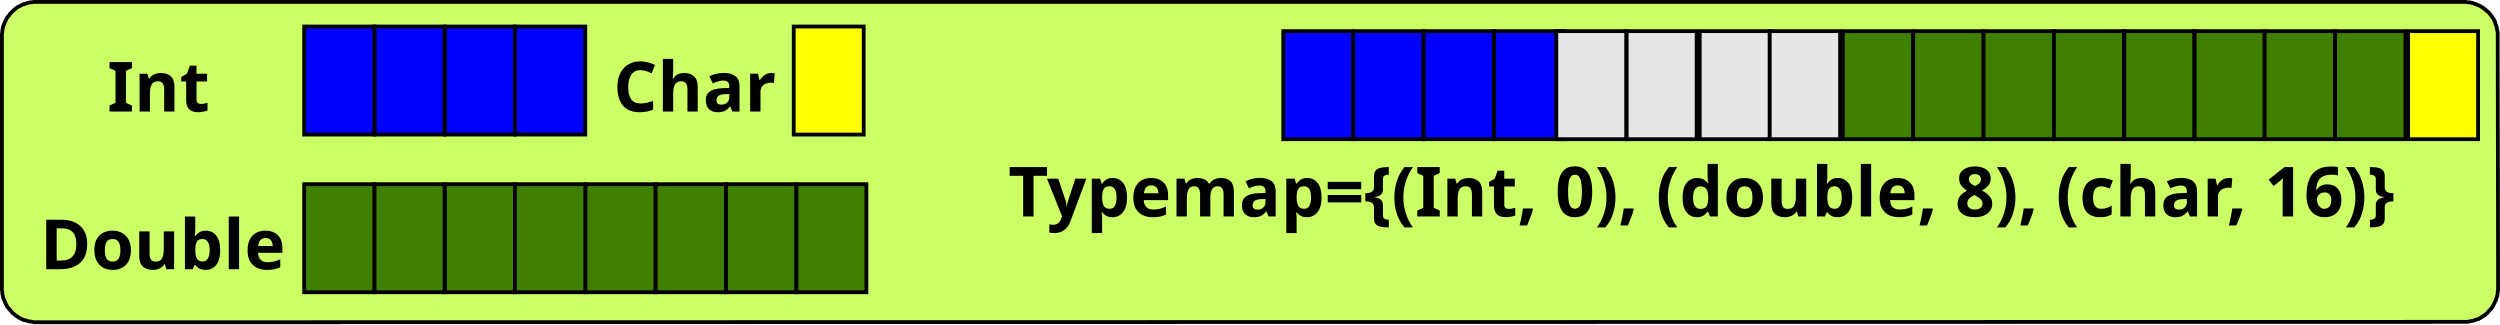
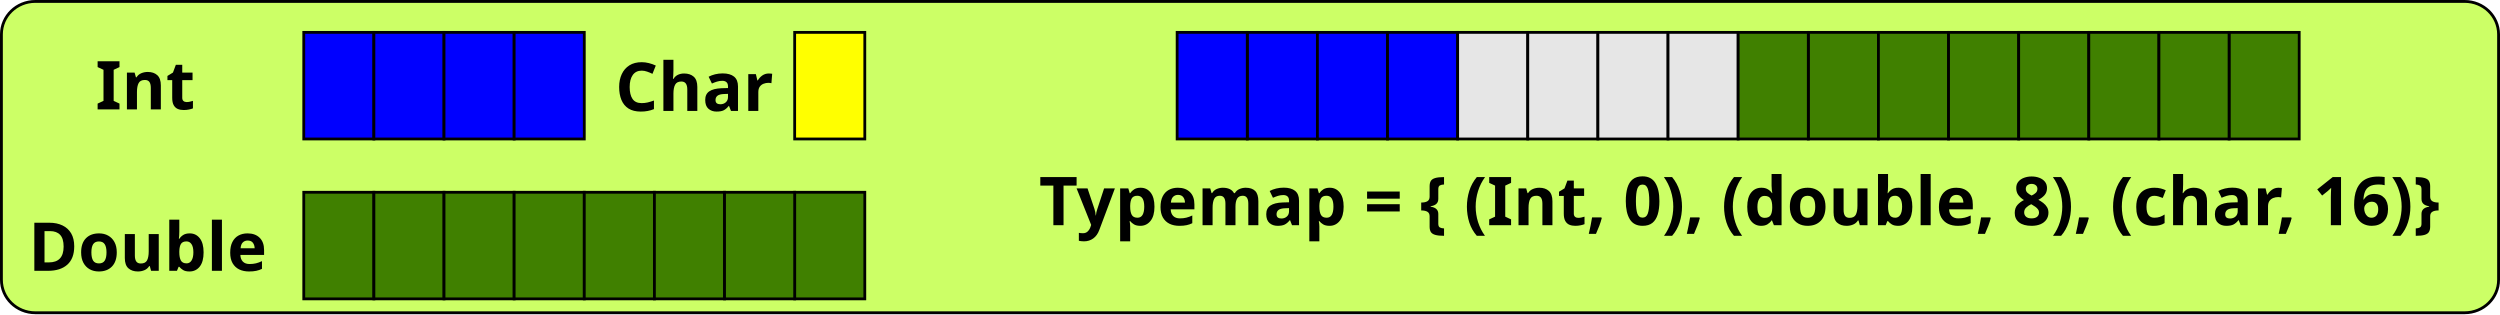
- <svg xmlns="http://www.w3.org/2000/svg" viewBox="0 0 866.787 112.387" height="112.387" width="866.787" xml:space="preserve" id="svg2" version="1.1">
+ <svg xmlns="http://www.w3.org/2000/svg" xmlns:xlink="http://www.w3.org/1999/xlink" viewBox="0 0 891.218 112.001" height="112.001" width="891.218" xml:space="preserve" id="svg2" version="1.1">
  <defs id="defs6">
    <clipPath id="clipPath18" clipPathUnits="userSpaceOnUse">
-       <path style="clip-rule:evenodd" id="path16" d="M 0,-0.2 H 793.6 V 595 H 0 Z" />
+       <path style="clip-rule:evenodd" id="path16" d="M 0,1.2207e-4 H 720 V 450 H 0 Z" />
+     </clipPath>
+     <clipPath id="clipPath80" clipPathUnits="userSpaceOnUse">
+       <path style="clip-rule:evenodd" id="path78" d="M 1.0729e-5,0 H 720 V 450 H 1.0729e-5 Z" />
+     </clipPath>
+     <clipPath id="clipPath92" clipPathUnits="userSpaceOnUse">
+       <path style="clip-rule:evenodd" id="path90" d="M 1.0729e-5,0 H 720 V 450 H 1.0729e-5 Z" />
+     </clipPath>
+     <clipPath id="clipPath168" clipPathUnits="userSpaceOnUse">
+       <path style="clip-rule:evenodd" id="path166" d="M 1.0729e-5,0 H 720 V 450 H 1.0729e-5 Z" />
+     </clipPath>
+     <clipPath id="clipPath184" clipPathUnits="userSpaceOnUse">
+       <path style="clip-rule:evenodd" id="path182" d="M 1.0729e-5,0 H 720 V 450 H 1.0729e-5 Z" />
    </clipPath>
  </defs>
-   <g transform="matrix(1.333333,0,0,-1.333333,-45.873,433.9937)" id="g10">
-     <g id="g12">
-       <g clip-path="url(#clipPath18)" id="g14">
-         <g id="g22" />
-         <g id="g24" />
-         <path id="path26" style="fill:#ccff66;fill-opacity:1;fill-rule:evenodd;stroke:none" d="m 34.9,316.2 v 0 0.4 l 0.1,0.5 v 0.4 l 0.1,0.5 0.1,0.5 0.1,0.4 0.2,0.4 0.2,0.5 0.2,0.4 0.2,0.4 0.2,0.4 0.3,0.3 0.3,0.4 0.3,0.4 0.3,0.3 0.3,0.3 0.4,0.3 0.3,0.3 0.4,0.3 0.4,0.2 0.4,0.2 0.4,0.2 0.4,0.2 0.5,0.1 0.4,0.2 0.5,0.1 0.4,0.1 h 0.5 l 0.4,0.1 h 0.5 631.5 v 0 h 0.4 l 0.5,-0.1 h 0.4 l 0.5,-0.1 0.4,-0.1 0.5,-0.2 0.4,-0.1 0.4,-0.2 0.5,-0.2 0.3,-0.2 0.4,-0.2 0.4,-0.3 0.4,-0.3 0.3,-0.3 0.4,-0.3 0.3,-0.3 0.3,-0.4 0.3,-0.4 0.2,-0.3 0.3,-0.4 0.2,-0.4 0.2,-0.4 0.1,-0.5 0.2,-0.4 0.1,-0.4 0.1,-0.5 0.1,-0.5 0.1,-0.4 v -0.5 -0.4 l 0.1,-65.6 v 0 -0.5 l -0.1,-0.4 v -0.5 l -0.1,-0.5 -0.1,-0.4 -0.2,-0.5 -0.1,-0.4 -0.2,-0.4 -0.2,-0.4 -0.2,-0.4 -0.2,-0.4 -0.3,-0.4 -0.3,-0.4 -0.3,-0.3 -0.3,-0.3 -0.3,-0.4 -0.4,-0.3 -0.4,-0.3 -0.3,-0.2 -0.4,-0.2 -0.4,-0.3 -0.4,-0.2 -0.5,-0.1 -0.4,-0.2 -0.4,-0.1 -0.5,-0.1 -0.5,-0.1 -0.4,-0.1 h -0.5 -0.4 L 43.7,241.7 v 0 h -0.5 l -0.4,0.1 -0.5,0.1 h -0.4 l -0.5,0.2 -0.4,0.1 -0.5,0.1 -0.4,0.2 -0.4,0.2 -0.4,0.2 -0.4,0.3 -0.4,0.2 -0.3,0.3 -0.4,0.3 -0.3,0.3 -0.3,0.4 -0.3,0.3 -0.3,0.4 -0.3,0.3 -0.2,0.4 -0.2,0.4 -0.2,0.5 -0.2,0.4 -0.2,0.4 -0.1,0.5 -0.1,0.4 -0.1,0.5 v 0.4 l -0.1,0.5 v 0.4 z m 0,8.8 z M 684,241.7 Z" />
-         <g id="g28">
-           <path id="path30" style="fill:none;stroke:#000000;stroke-width:0.99;stroke-linecap:butt;stroke-linejoin:miter;stroke-miterlimit:7.661;stroke-dasharray:none;stroke-opacity:1" d="m 34.9,316.2 v 0 0.4 l 0.1,0.5 v 0.4 l 0.1,0.5 0.1,0.5 0.1,0.4 0.2,0.4 0.2,0.5 0.2,0.4 0.2,0.4 0.2,0.4 0.3,0.3 0.3,0.4 0.3,0.4 0.3,0.3 0.3,0.3 0.4,0.3 0.3,0.3 0.4,0.3 0.4,0.2 0.4,0.2 0.4,0.2 0.4,0.2 0.5,0.1 0.4,0.2 0.5,0.1 0.4,0.1 h 0.5 l 0.4,0.1 h 0.5 631.5 v 0 h 0.4 l 0.5,-0.1 h 0.4 l 0.5,-0.1 0.4,-0.1 0.5,-0.2 0.4,-0.1 0.4,-0.2 0.5,-0.2 0.3,-0.2 0.4,-0.2 0.4,-0.3 0.4,-0.3 0.3,-0.3 0.4,-0.3 0.3,-0.3 0.3,-0.4 0.3,-0.4 0.2,-0.3 0.3,-0.4 0.2,-0.4 0.2,-0.4 0.1,-0.5 0.2,-0.4 0.1,-0.4 0.1,-0.5 0.1,-0.5 0.1,-0.4 v -0.5 -0.4 l 0.1,-65.6 v 0 -0.5 l -0.1,-0.4 v -0.5 l -0.1,-0.5 -0.1,-0.4 -0.2,-0.5 -0.1,-0.4 -0.2,-0.4 -0.2,-0.4 -0.2,-0.4 -0.2,-0.4 -0.3,-0.4 -0.3,-0.4 -0.3,-0.3 -0.3,-0.3 -0.3,-0.4 -0.4,-0.3 -0.4,-0.3 -0.3,-0.2 -0.4,-0.2 -0.4,-0.3 -0.4,-0.2 -0.5,-0.1 -0.4,-0.2 -0.4,-0.1 -0.5,-0.1 -0.5,-0.1 -0.4,-0.1 h -0.5 -0.4 L 43.7,241.7 v 0 h -0.5 l -0.4,0.1 -0.5,0.1 h -0.4 l -0.5,0.2 -0.4,0.1 -0.5,0.1 -0.4,0.2 -0.4,0.2 -0.4,0.2 -0.4,0.3 -0.4,0.2 -0.3,0.3 -0.4,0.3 -0.3,0.3 -0.3,0.4 -0.3,0.3 -0.3,0.4 -0.3,0.3 -0.2,0.4 -0.2,0.4 -0.2,0.5 -0.2,0.4 -0.2,0.4 -0.1,0.5 -0.1,0.4 -0.1,0.5 v 0.4 l -0.1,0.5 v 0.4 z" />
-         </g>
-         <g id="g32">
-           <path id="path34" style="fill:none;stroke:#000000;stroke-width:0.99;stroke-linecap:butt;stroke-linejoin:miter;stroke-miterlimit:7.661;stroke-dasharray:none;stroke-opacity:1" d="M 34.9,325 Z" />
-         </g>
-         <g id="g36">
-           <path id="path38" style="fill:none;stroke:#000000;stroke-width:0.99;stroke-linecap:butt;stroke-linejoin:miter;stroke-miterlimit:7.661;stroke-dasharray:none;stroke-opacity:1" d="M 684,241.7 Z" />
-         </g>
-         <path id="path40" style="fill:#408000;fill-opacity:1;fill-rule:evenodd;stroke:none" d="m 195.8,249.5 h -9.2 v 28.1 h 18.3 v -28.1 z" />
-         <g id="g42">
-           <path id="path44" style="fill:none;stroke:#000000;stroke-width:0.99;stroke-linecap:butt;stroke-linejoin:miter;stroke-miterlimit:7.661;stroke-dasharray:none;stroke-opacity:1" d="m 195.8,249.5 h -9.2 v 28.1 h 18.3 v -28.1 z" />
-         </g>
-         <path id="path46" style="fill:#408000;fill-opacity:1;fill-rule:evenodd;stroke:none" d="m 214,249.5 h -9.1 v 28.1 h 18.3 v -28.1 z" />
-         <g id="g48">
-           <path id="path50" style="fill:none;stroke:#000000;stroke-width:0.99;stroke-linecap:butt;stroke-linejoin:miter;stroke-miterlimit:7.661;stroke-dasharray:none;stroke-opacity:1" d="m 214,249.5 h -9.1 v 28.1 h 18.3 v -28.1 z" />
-         </g>
-         <path id="path52" style="fill:#408000;fill-opacity:1;fill-rule:evenodd;stroke:none" d="m 232.3,249.5 h -9.1 v 28.1 h 18.3 v -28.1 z" />
-         <g id="g54">
-           <path id="path56" style="fill:none;stroke:#000000;stroke-width:0.99;stroke-linecap:butt;stroke-linejoin:miter;stroke-miterlimit:7.661;stroke-dasharray:none;stroke-opacity:1" d="m 232.3,249.5 h -9.1 v 28.1 h 18.3 v -28.1 z" />
-         </g>
-         <path id="path58" style="fill:#408000;fill-opacity:1;fill-rule:evenodd;stroke:none" d="m 250.6,249.5 h -9.1 v 28.1 h 18.2 v -28.1 z" />
-         <g id="g60">
-           <path id="path62" style="fill:none;stroke:#000000;stroke-width:0.99;stroke-linecap:butt;stroke-linejoin:miter;stroke-miterlimit:7.661;stroke-dasharray:none;stroke-opacity:1" d="m 250.6,249.5 h -9.1 v 28.1 h 18.2 v -28.1 z" />
-         </g>
-         <path id="path64" style="fill:#408000;fill-opacity:1;fill-rule:evenodd;stroke:none" d="m 122.6,249.5 h -9.1 v 28.1 h 18.3 v -28.1 z" />
-         <g id="g66">
-           <path id="path68" style="fill:none;stroke:#000000;stroke-width:0.99;stroke-linecap:butt;stroke-linejoin:miter;stroke-miterlimit:7.661;stroke-dasharray:none;stroke-opacity:1" d="m 122.6,249.5 h -9.1 v 28.1 h 18.3 v -28.1 z" />
-         </g>
-         <path id="path70" style="fill:#408000;fill-opacity:1;fill-rule:evenodd;stroke:none" d="m 140.9,249.5 h -9.1 v 28.1 H 150 v -28.1 z" />
-         <g id="g72">
-           <path id="path74" style="fill:none;stroke:#000000;stroke-width:0.99;stroke-linecap:butt;stroke-linejoin:miter;stroke-miterlimit:7.661;stroke-dasharray:none;stroke-opacity:1" d="m 140.9,249.5 h -9.1 v 28.1 H 150 v -28.1 z" />
-         </g>
-         <path id="path76" style="fill:#408000;fill-opacity:1;fill-rule:evenodd;stroke:none" d="m 159.2,249.5 h -9.1 v 28.1 h 18.2 v -28.1 z" />
-         <g id="g78">
-           <path id="path80" style="fill:none;stroke:#000000;stroke-width:0.99;stroke-linecap:butt;stroke-linejoin:miter;stroke-miterlimit:7.661;stroke-dasharray:none;stroke-opacity:1" d="m 159.2,249.5 h -9.1 v 28.1 h 18.2 v -28.1 z" />
-         </g>
-         <path id="path82" style="fill:#408000;fill-opacity:1;fill-rule:evenodd;stroke:none" d="m 177.5,249.5 h -9.2 v 28.1 h 18.3 v -28.1 z" />
-         <g id="g84">
-           <path id="path86" style="fill:none;stroke:#000000;stroke-width:0.99;stroke-linecap:butt;stroke-linejoin:miter;stroke-miterlimit:7.661;stroke-dasharray:none;stroke-opacity:1" d="m 177.5,249.5 h -9.2 v 28.1 h 18.3 v -28.1 z" />
-         </g>
-         <path id="path88" style="fill:#0000ff;fill-opacity:1;fill-rule:evenodd;stroke:none" d="m 122.6,290.5 h -9.1 v 28.1 h 18.3 v -28.1 z" />
-         <g id="g90">
-           <path id="path92" style="fill:none;stroke:#000000;stroke-width:0.99;stroke-linecap:butt;stroke-linejoin:miter;stroke-miterlimit:7.661;stroke-dasharray:none;stroke-opacity:1" d="m 122.6,290.5 h -9.1 v 28.1 h 18.3 v -28.1 z" />
-         </g>
-         <path id="path94" style="fill:#0000ff;fill-opacity:1;fill-rule:evenodd;stroke:none" d="m 140.9,290.5 h -9.1 v 28.1 H 150 v -28.1 z" />
-         <g id="g96">
-           <path id="path98" style="fill:none;stroke:#000000;stroke-width:0.99;stroke-linecap:butt;stroke-linejoin:miter;stroke-miterlimit:7.661;stroke-dasharray:none;stroke-opacity:1" d="m 140.9,290.5 h -9.1 v 28.1 H 150 v -28.1 z" />
-         </g>
-         <path id="path100" style="fill:#0000ff;fill-opacity:1;fill-rule:evenodd;stroke:none" d="m 159.2,290.5 h -9.1 v 28.1 h 18.2 v -28.1 z" />
-         <g id="g102">
-           <path id="path104" style="fill:none;stroke:#000000;stroke-width:0.99;stroke-linecap:butt;stroke-linejoin:miter;stroke-miterlimit:7.661;stroke-dasharray:none;stroke-opacity:1" d="m 159.2,290.5 h -9.1 v 28.1 h 18.2 v -28.1 z" />
-         </g>
-         <path id="path106" style="fill:#0000ff;fill-opacity:1;fill-rule:evenodd;stroke:none" d="m 177.5,290.5 h -9.2 v 28.1 h 18.3 v -28.1 z" />
-         <g id="g108">
-           <path id="path110" style="fill:none;stroke:#000000;stroke-width:0.99;stroke-linecap:butt;stroke-linejoin:miter;stroke-miterlimit:7.661;stroke-dasharray:none;stroke-opacity:1" d="m 177.5,290.5 h -9.2 v 28.1 h 18.3 v -28.1 z" />
-         </g>
-         <g id="g112">
-           <text id="text116" style="font-variant:normal;font-weight:bold;font-size:18px;font-family:Carlito;-inkscape-font-specification:Carlito-Bold;writing-mode:lr-tb;fill:#000000;fill-opacity:1;fill-rule:nonzero;stroke:none" transform="matrix(1,0,0,-1,62.3,296.5)">
-             <tspan id="tspan114" y="0" x="0 4.788 14.292">Int</tspan>
-           </text>
-         </g>
-         <g id="g118">
-           <text id="text122" style="font-variant:normal;font-weight:bold;font-size:18px;font-family:Carlito;-inkscape-font-specification:Carlito-Bold;writing-mode:lr-tb;fill:#000000;fill-opacity:1;fill-rule:nonzero;stroke:none" transform="matrix(1,0,0,-1,44.8,255.5)">
-             <tspan id="tspan120" y="0" x="0 11.376 21.06 30.654 40.248 44.73">Double</tspan>
-           </text>
-         </g>
-         <path id="path124" style="fill:#408000;fill-opacity:1;fill-rule:evenodd;stroke:none" d="m 595.9,289.3 h -9.1 v 28.1 H 605 v -28.1 z" />
-         <g id="g126">
-           <path id="path128" style="fill:none;stroke:#000000;stroke-width:0.99;stroke-linecap:butt;stroke-linejoin:miter;stroke-miterlimit:7.661;stroke-dasharray:none;stroke-opacity:1" d="m 595.9,289.3 h -9.1 v 28.1 H 605 v -28.1 z" />
-         </g>
-         <path id="path130" style="fill:#408000;fill-opacity:1;fill-rule:evenodd;stroke:none" d="m 614.2,289.3 h -9.1 v 28.1 h 18.2 v -28.1 z" />
-         <g id="g132">
-           <path id="path134" style="fill:none;stroke:#000000;stroke-width:0.99;stroke-linecap:butt;stroke-linejoin:miter;stroke-miterlimit:7.661;stroke-dasharray:none;stroke-opacity:1" d="m 614.2,289.3 h -9.1 v 28.1 h 18.2 v -28.1 z" />
-         </g>
-         <path id="path136" style="fill:#408000;fill-opacity:1;fill-rule:evenodd;stroke:none" d="m 632.5,289.3 h -9.2 v 28.1 h 18.3 v -28.1 z" />
-         <g id="g138">
-           <path id="path140" style="fill:none;stroke:#000000;stroke-width:0.99;stroke-linecap:butt;stroke-linejoin:miter;stroke-miterlimit:7.661;stroke-dasharray:none;stroke-opacity:1" d="m 632.5,289.3 h -9.2 v 28.1 h 18.3 v -28.1 z" />
-         </g>
-         <path id="path142" style="fill:#408000;fill-opacity:1;fill-rule:evenodd;stroke:none" d="m 650.7,289.3 h -9.1 v 28.1 h 18.3 v -28.1 z" />
-         <g id="g144">
-           <path id="path146" style="fill:none;stroke:#000000;stroke-width:0.99;stroke-linecap:butt;stroke-linejoin:miter;stroke-miterlimit:7.661;stroke-dasharray:none;stroke-opacity:1" d="m 650.7,289.3 h -9.1 v 28.1 h 18.3 v -28.1 z" />
-         </g>
-         <path id="path148" style="fill:#408000;fill-opacity:1;fill-rule:evenodd;stroke:none" d="m 522.8,289.3 h -9.2 v 28.1 h 18.3 v -28.1 z" />
-         <g id="g150">
-           <path id="path152" style="fill:none;stroke:#000000;stroke-width:0.99;stroke-linecap:butt;stroke-linejoin:miter;stroke-miterlimit:7.661;stroke-dasharray:none;stroke-opacity:1" d="m 522.8,289.3 h -9.2 v 28.1 h 18.3 v -28.1 z" />
-         </g>
-         <path id="path154" style="fill:#408000;fill-opacity:1;fill-rule:evenodd;stroke:none" d="m 541,289.3 h -9.1 v 28.1 h 18.3 v -28.1 z" />
-         <g id="g156">
-           <path id="path158" style="fill:none;stroke:#000000;stroke-width:0.99;stroke-linecap:butt;stroke-linejoin:miter;stroke-miterlimit:7.661;stroke-dasharray:none;stroke-opacity:1" d="m 541,289.3 h -9.1 v 28.1 h 18.3 v -28.1 z" />
-         </g>
-         <path id="path160" style="fill:#408000;fill-opacity:1;fill-rule:evenodd;stroke:none" d="m 559.3,289.3 h -9.1 v 28.1 h 18.3 v -28.1 z" />
-         <g id="g162">
-           <path id="path164" style="fill:none;stroke:#000000;stroke-width:0.99;stroke-linecap:butt;stroke-linejoin:miter;stroke-miterlimit:7.661;stroke-dasharray:none;stroke-opacity:1" d="m 559.3,289.3 h -9.1 v 28.1 h 18.3 v -28.1 z" />
-         </g>
-         <path id="path166" style="fill:#408000;fill-opacity:1;fill-rule:evenodd;stroke:none" d="m 577.6,289.3 h -9.1 v 28.1 h 18.2 v -28.1 z" />
-         <g id="g168">
-           <path id="path170" style="fill:none;stroke:#000000;stroke-width:0.99;stroke-linecap:butt;stroke-linejoin:miter;stroke-miterlimit:7.661;stroke-dasharray:none;stroke-opacity:1" d="m 577.6,289.3 h -9.1 v 28.1 h 18.2 v -28.1 z" />
-         </g>
-         <path id="path172" style="fill:#0000ff;fill-opacity:1;fill-rule:evenodd;stroke:none" d="m 377.2,289.3 h -9.1 v 28.1 h 18.2 v -28.1 z" />
-         <g id="g174">
-           <path id="path176" style="fill:none;stroke:#000000;stroke-width:0.99;stroke-linecap:butt;stroke-linejoin:miter;stroke-miterlimit:7.661;stroke-dasharray:none;stroke-opacity:1" d="m 377.2,289.3 h -9.1 v 28.1 h 18.2 v -28.1 z" />
-         </g>
-         <path id="path178" style="fill:#0000ff;fill-opacity:1;fill-rule:evenodd;stroke:none" d="m 395.5,289.3 h -9.2 v 28.1 h 18.3 v -28.1 z" />
-         <g id="g180">
-           <path id="path182" style="fill:none;stroke:#000000;stroke-width:0.99;stroke-linecap:butt;stroke-linejoin:miter;stroke-miterlimit:7.661;stroke-dasharray:none;stroke-opacity:1" d="m 395.5,289.3 h -9.2 v 28.1 h 18.3 v -28.1 z" />
-         </g>
-         <path id="path184" style="fill:#0000ff;fill-opacity:1;fill-rule:evenodd;stroke:none" d="m 413.7,289.3 h -9.1 v 28.1 h 18.3 v -28.1 z" />
-         <g id="g186">
-           <path id="path188" style="fill:none;stroke:#000000;stroke-width:0.99;stroke-linecap:butt;stroke-linejoin:miter;stroke-miterlimit:7.661;stroke-dasharray:none;stroke-opacity:1" d="m 413.7,289.3 h -9.1 v 28.1 h 18.3 v -28.1 z" />
-         </g>
-         <path id="path190" style="fill:#0000ff;fill-opacity:1;fill-rule:evenodd;stroke:none" d="m 432,289.3 h -9.1 v 28.1 h 18.3 v -28.1 z" />
-         <g id="g192">
-           <path id="path194" style="fill:none;stroke:#000000;stroke-width:0.99;stroke-linecap:butt;stroke-linejoin:miter;stroke-miterlimit:7.661;stroke-dasharray:none;stroke-opacity:1" d="m 432,289.3 h -9.1 v 28.1 h 18.3 v -28.1 z" />
-         </g>
-         <path id="path196" style="fill:#e6e6e6;fill-opacity:1;fill-rule:evenodd;stroke:none" d="m 448.2,289.3 h -9.1 v 28.1 h 18.2 v -28.1 z" />
-         <g id="g198">
-           <path id="path200" style="fill:none;stroke:#000000;stroke-width:0.99;stroke-linecap:butt;stroke-linejoin:miter;stroke-miterlimit:7.661;stroke-dasharray:none;stroke-opacity:1" d="m 448.2,289.3 h -9.1 v 28.1 h 18.2 v -28.1 z" />
-         </g>
-         <path id="path202" style="fill:#e6e6e6;fill-opacity:1;fill-rule:evenodd;stroke:none" d="m 466.5,289.3 h -9.1 v 28.1 h 18.2 v -28.1 z" />
-         <g id="g204">
-           <path id="path206" style="fill:none;stroke:#000000;stroke-width:0.99;stroke-linecap:butt;stroke-linejoin:miter;stroke-miterlimit:7.661;stroke-dasharray:none;stroke-opacity:1" d="m 466.5,289.3 h -9.1 v 28.1 h 18.2 v -28.1 z" />
-         </g>
-         <path id="path208" style="fill:#e6e6e6;fill-opacity:1;fill-rule:evenodd;stroke:none" d="m 485.5,289.3 h -9.1 v 28.1 h 18.2 v -28.1 z" />
-         <g id="g210">
-           <path id="path212" style="fill:none;stroke:#000000;stroke-width:0.99;stroke-linecap:butt;stroke-linejoin:miter;stroke-miterlimit:7.661;stroke-dasharray:none;stroke-opacity:1" d="m 485.5,289.3 h -9.1 v 28.1 h 18.2 v -28.1 z" />
-         </g>
-         <path id="path214" style="fill:#e6e6e6;fill-opacity:1;fill-rule:evenodd;stroke:none" d="m 503.8,289.3 h -9.2 v 28.1 h 18.3 v -28.1 z" />
-         <g id="g216">
-           <path id="path218" style="fill:none;stroke:#000000;stroke-width:0.99;stroke-linecap:butt;stroke-linejoin:miter;stroke-miterlimit:7.661;stroke-dasharray:none;stroke-opacity:1" d="m 503.8,289.3 h -9.2 v 28.1 h 18.3 v -28.1 z" />
-         </g>
-         <g id="g220">
-           <text id="text224" style="font-variant:normal;font-weight:bold;font-size:18px;font-family:Carlito;-inkscape-font-specification:Carlito-Bold;writing-mode:lr-tb;fill:#000000;fill-opacity:1;fill-rule:nonzero;stroke:none" transform="matrix(1,0,0,-1,296.6,269.2)">
-             <tspan id="tspan222" y="0" x="0 8.406 16.902 26.496 35.586 50.274 59.076 68.76 77.652 83.934 89.532 94.32 103.824 110.016 114.696 118.782 127.89 133.578 138.186 142.272 147.96 157.554 167.238 176.832 186.426 190.818 199.908 204.588 208.674 217.782 223.47 228.078 232.164 237.852 245.358 254.952 263.826 268.83 273.51 277.596 286.704 295.884 301.482">Typemap={(Int, 0), (double, 8), (char, 16)}</tspan>
-           </text>
-         </g>
-         <path id="path226" style="fill:#ffff00;fill-opacity:1;fill-rule:evenodd;stroke:none" d="m 249.9,290.5 h -9.1 v 28.1 H 259 v -28.1 z" />
-         <g id="g228">
-           <path id="path230" style="fill:none;stroke:#000000;stroke-width:0.99;stroke-linecap:butt;stroke-linejoin:miter;stroke-miterlimit:7.661;stroke-dasharray:none;stroke-opacity:1" d="m 249.9,290.5 h -9.1 v 28.1 H 259 v -28.1 z" />
-         </g>
-         <g id="g232">
-           <text id="text236" style="font-variant:normal;font-weight:bold;font-size:18px;font-family:Carlito;-inkscape-font-specification:Carlito-Bold;writing-mode:lr-tb;fill:#000000;fill-opacity:1;fill-rule:nonzero;stroke:none" transform="matrix(1,0,0,-1,193.9,296.5)">
-             <tspan id="tspan234" y="0" x="0 9.396 18.99 27.864">Char</tspan>
-           </text>
-         </g>
-         <path id="path238" style="fill:#ffff00;fill-opacity:1;fill-rule:evenodd;stroke:none" d="m 669.7,289.3 h -9.1 v 28.1 h 18.2 v -28.1 z" />
-         <g id="g240">
-           <path id="path242" style="fill:none;stroke:#000000;stroke-width:0.99;stroke-linecap:butt;stroke-linejoin:miter;stroke-miterlimit:7.661;stroke-dasharray:none;stroke-opacity:1" d="m 669.7,289.3 h -9.1 v 28.1 h 18.2 v -28.1 z" />
-         </g>
-       </g>
-     </g>
+   <path d="m 0.508,12.226 c 0,-6.479 5.401,-11.718 12.063,-11.718 H 878.635 c 6.669,0 12.075,5.239 12.075,11.718 v 87.535 c 0,6.479 -5.406,11.732 -12.075,11.732 H 12.57 c -6.662,0 -12.063,-5.253 -12.063,-11.732 z" style="fill:#ccff66;fill-opacity:1;stroke:#000000;stroke-width:1.015;stroke-linecap:butt;stroke-linejoin:miter;stroke-miterlimit:10;stroke-dasharray:none;stroke-opacity:1" id="path24" />
+   <path id="path9728" style="fill:#ffff00;fill-opacity:1;stroke:#000000;stroke-width:1.001;stroke-linecap:butt;stroke-linejoin:miter;stroke-miterlimit:10;stroke-dasharray:none;stroke-opacity:1" d="m 283.289,49.543 h 25 v -38 h -25 z" />
+   <g id="g9754" transform="translate(2.521008,-152.521)">
+     <path id="path60" style="fill:#0000ff;fill-opacity:1;stroke:#000000;stroke-width:1.001;stroke-linecap:butt;stroke-linejoin:miter;stroke-miterlimit:10;stroke-dasharray:none;stroke-opacity:1" d="m 105.768,202.064 h 25 v -38 h -25 z" />
+     <use transform="translate(25)" height="100%" width="100%" id="use9730" xlink:href="#path60" y="0" x="0" />
+     <use transform="translate(50)" x="0" y="0" xlink:href="#path60" id="use9732" width="100%" height="100%" />
+     <use transform="translate(75)" height="100%" width="100%" id="use9734" xlink:href="#path60" y="0" x="0" />
  </g>
+   <g id="g9764" transform="translate(1.260498,-152.521)">
+     <path id="path44" style="fill:#408000;fill-opacity:1;stroke:#000000;stroke-width:1.001;stroke-linecap:butt;stroke-linejoin:miter;stroke-miterlimit:10;stroke-dasharray:none;stroke-opacity:1" d="m 107.028,259.064 h 25 v -38 h -25 z" />
+     <use transform="translate(25)" height="100%" width="100%" id="use9736" xlink:href="#path44" y="0" x="0" />
+     <use transform="translate(50)" x="0" y="0" xlink:href="#path44" id="use9738" width="100%" height="100%" />
+     <use transform="translate(75)" x="0" y="0" xlink:href="#path44" id="use9740" width="100%" height="100%" />
+     <use transform="translate(100)" height="100%" width="100%" id="use9742" xlink:href="#path44" y="0" x="0" />
+     <use transform="translate(125)" height="100%" width="100%" id="use9744" xlink:href="#path44" y="0" x="0" />
+     <use transform="translate(175)" x="0" y="0" xlink:href="#path44" id="use9746" width="100%" height="100%" />
+     <use transform="translate(150)" height="100%" width="100%" id="use9748" xlink:href="#path44" y="0" x="0" />
+   </g>
+   <g id="g10080" transform="translate(-34.03361,-152.521)">
+     <use x="0" y="0" xlink:href="#path60" id="use10015" width="100%" height="100%" transform="translate(372.8992)" />
+     <use height="100%" width="100%" id="use10017" xlink:href="#path60" y="0" x="0" transform="translate(397.8992)" />
+     <use x="0" y="0" xlink:href="#path60" id="use10019" width="100%" height="100%" transform="translate(422.8992)" />
+     <use transform="translate(347.8992)" height="100%" width="100%" id="use10026" xlink:href="#path60" y="0" x="0" />
+     <path id="path10028" style="fill:#e6e6e6;fill-opacity:1;stroke:#000000;stroke-width:1.001;stroke-linecap:butt;stroke-linejoin:miter;stroke-miterlimit:10;stroke-dasharray:none;stroke-opacity:1" d="m 553.667,202.064 h 25 v -38 h -25 z" />
+     <use height="100%" width="100%" transform="translate(25)" id="use10030" xlink:href="#path10028" y="0" x="0" />
+     <use x="0" y="0" xlink:href="#path10028" id="use10032" transform="translate(50)" width="100%" height="100%" />
+     <use height="100%" width="100%" transform="translate(75)" id="use10034" xlink:href="#path10028" y="0" x="0" />
+     <use x="0" y="0" xlink:href="#path44" id="use10038" width="100%" height="100%" transform="translate(571.6386,-56.99999)" />
+     <use height="100%" width="100%" id="use10040" xlink:href="#path44" y="0" x="0" transform="translate(596.6386,-56.99999)" />
+     <use height="100%" width="100%" id="use10042" xlink:href="#path44" y="0" x="0" transform="translate(621.6386,-56.99999)" />
+     <use x="0" y="0" xlink:href="#path44" id="use10044" width="100%" height="100%" transform="translate(646.6386,-56.99999)" />
+     <use x="0" y="0" xlink:href="#path44" id="use10046" width="100%" height="100%" transform="translate(671.6386,-56.99999)" />
+     <use height="100%" width="100%" id="use10048" xlink:href="#path44" y="0" x="0" transform="translate(721.6386,-56.99999)" />
+     <use x="0" y="0" xlink:href="#path44" id="use10050" width="100%" height="100%" transform="translate(696.6386,-56.99999)" />
+     <use transform="translate(546.6386,-56.99999)" height="100%" width="100%" id="use10054" xlink:href="#path44" y="0" x="0" />
+   </g>
+   <text xml:space="preserve" style="font-style:normal;font-variant:normal;font-weight:bold;font-stretch:normal;font-size:24px;line-height:1.25;font-family:'Noto Sans';-inkscape-font-specification:'Noto Sans, Bold';font-variant-ligatures:normal;font-variant-caps:normal;font-variant-numeric:normal;font-feature-settings:normal;text-align:start;letter-spacing:0px;word-spacing:0px;writing-mode:lr-tb;text-anchor:start;fill:#000000;fill-opacity:1;stroke:none" x="34.034" y="38.991" id="text10084">
+     <tspan id="tspan10082" x="34.034" y="38.991">Int</tspan>
+   </text>
+   <text xml:space="preserve" style="font-style:normal;font-variant:normal;font-weight:bold;font-stretch:normal;font-size:24px;line-height:1.25;font-family:'Noto Sans';-inkscape-font-specification:'Noto Sans, Bold';font-variant-ligatures:normal;font-variant-caps:normal;font-variant-numeric:normal;font-feature-settings:normal;text-align:start;letter-spacing:0px;word-spacing:0px;writing-mode:lr-tb;text-anchor:start;fill:#000000;fill-opacity:1;stroke:none" x="10.084" y="96.543" id="text10088">
+     <tspan id="tspan10086" x="10.084" y="96.543">Double</tspan>
+   </text>
+   <text xml:space="preserve" style="font-style:normal;font-variant:normal;font-weight:bold;font-stretch:normal;font-size:24px;line-height:1.25;font-family:'Noto Sans';-inkscape-font-specification:'Noto Sans, Bold';font-variant-ligatures:normal;font-variant-caps:normal;font-variant-numeric:normal;font-feature-settings:normal;text-align:start;letter-spacing:0px;word-spacing:0px;writing-mode:lr-tb;text-anchor:start;fill:#000000;fill-opacity:1;stroke:none" x="219.328" y="39.543" id="text10092">
+     <tspan id="tspan10090" x="219.328" y="39.543">Char</tspan>
+   </text>
+   <text xml:space="preserve" style="font-style:normal;font-variant:normal;font-weight:bold;font-stretch:normal;font-size:24px;line-height:1.25;font-family:'Noto Sans';-inkscape-font-specification:'Noto Sans, Bold';font-variant-ligatures:normal;font-variant-caps:normal;font-variant-numeric:normal;font-feature-settings:normal;text-align:start;letter-spacing:0px;word-spacing:0px;writing-mode:lr-tb;text-anchor:start;fill:#000000;fill-opacity:1;stroke:none" x="370.37" y="80.27" id="text10096">
+     <tspan id="tspan10094" x="370.37" y="80.27">Typemap = { (Int, 0), (double, 8), (char, 16)}</tspan>
+   </text>
</svg>
